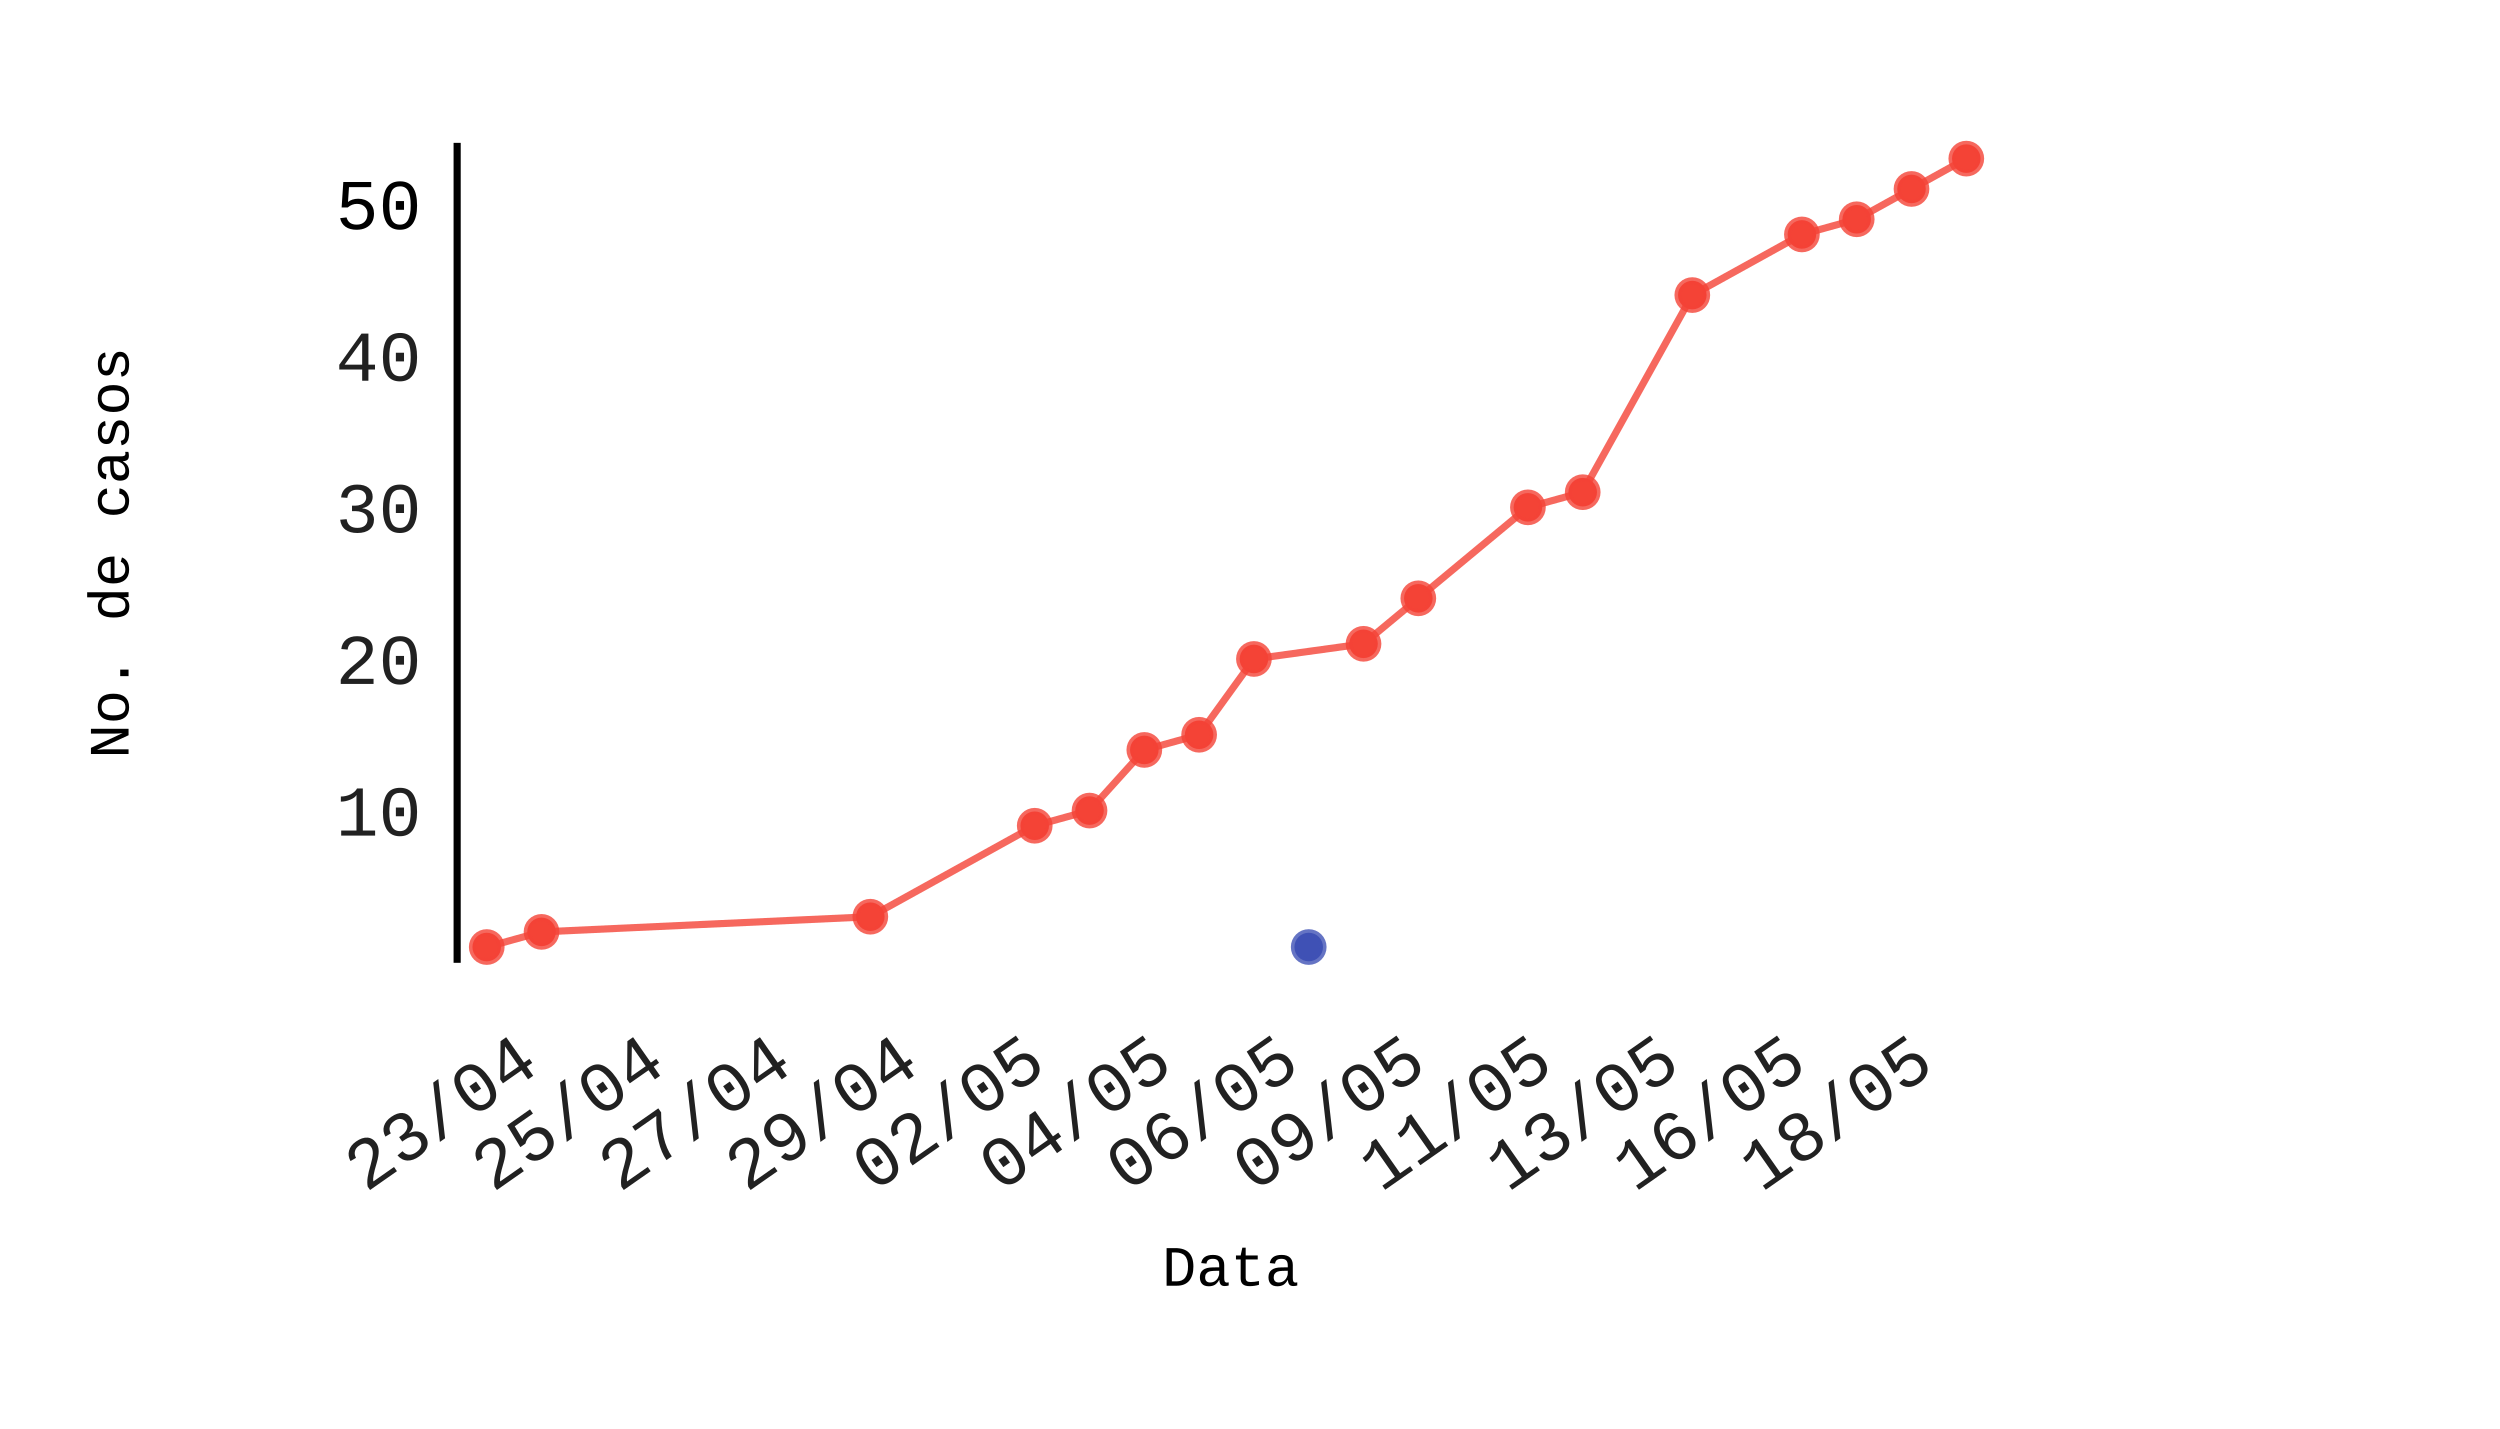
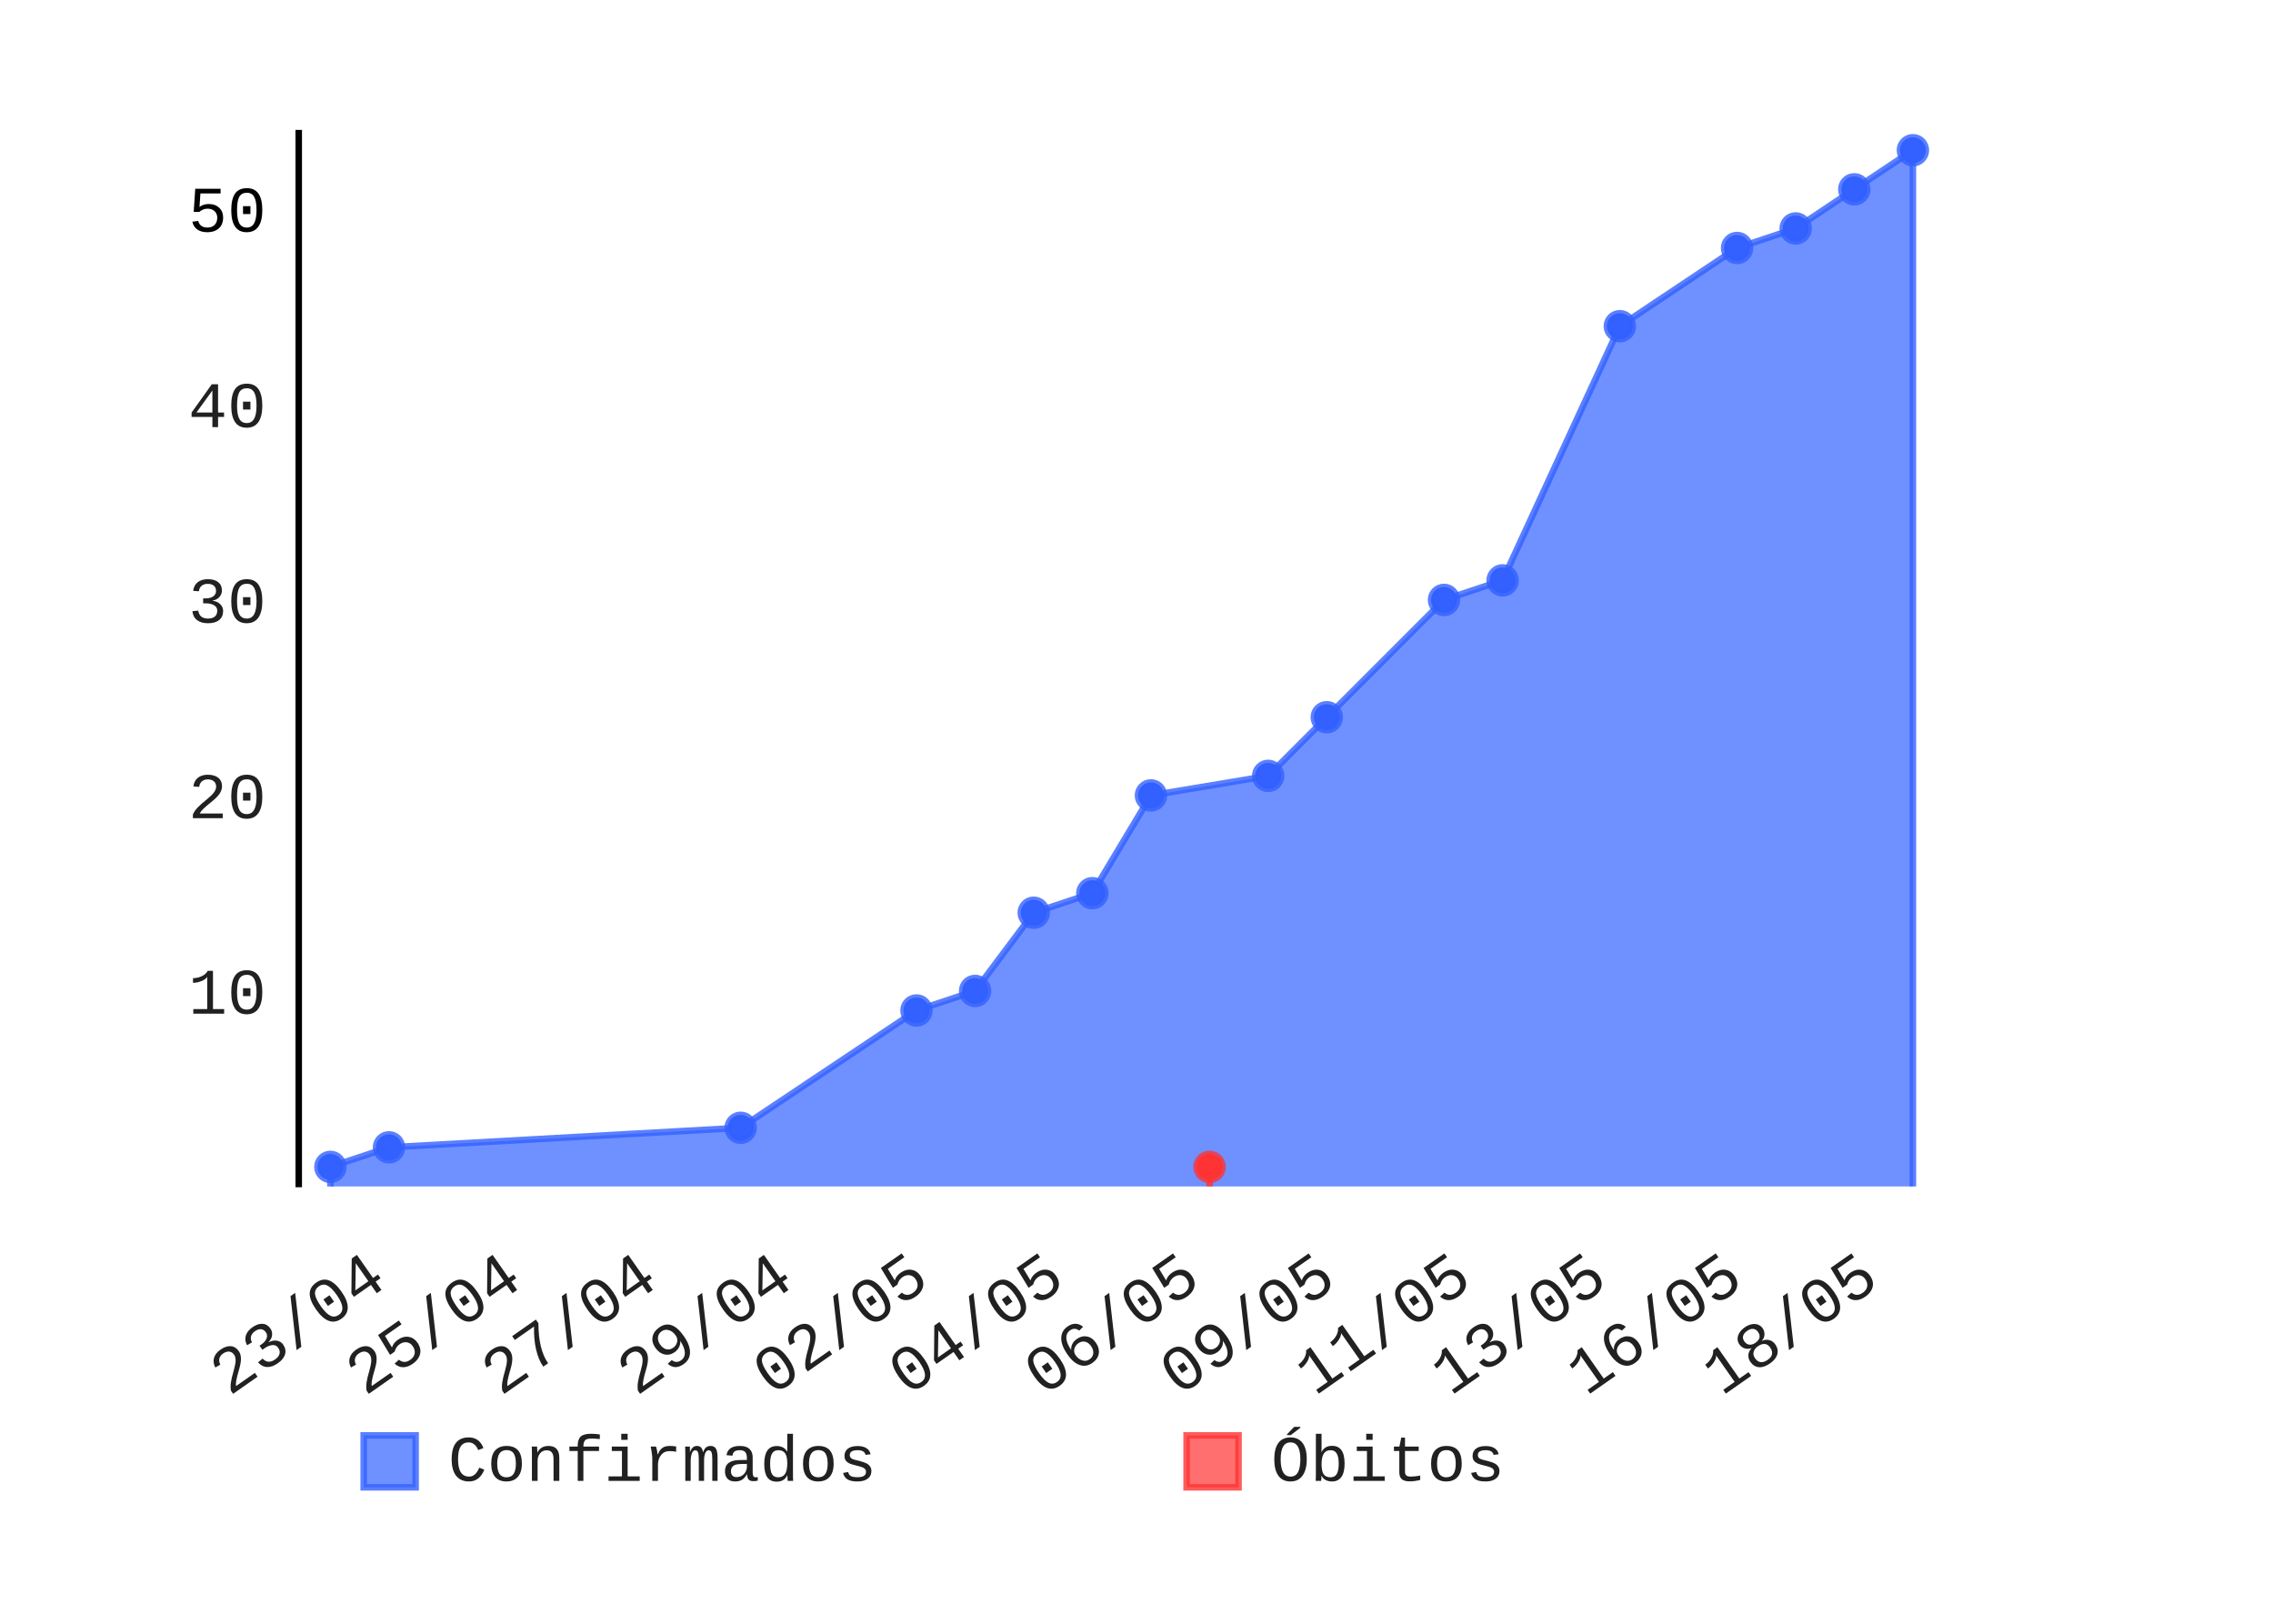
- <svg xmlns="http://www.w3.org/2000/svg" id="chart-ef037874-aa4b-4160-a52e-b87abda2c43b" class="pygal-chart" viewBox="0 0 350 200" width="350" height="200">
+ <svg xmlns="http://www.w3.org/2000/svg" id="chart-0bb7a00a-473e-4a77-9677-990711021f8e" class="pygal-chart" viewBox="0 0 350 250" width="350" height="250">
  <defs>
-     <style type="text/css">#chart-ef037874-aa4b-4160-a52e-b87abda2c43b{-webkit-user-select:none;-webkit-font-smoothing:antialiased;font-family:Consolas,"Liberation Mono",Menlo,Courier,monospace}#chart-ef037874-aa4b-4160-a52e-b87abda2c43b .title{font-family:Consolas,"Liberation Mono",Menlo,Courier,monospace;font-size:8px}#chart-ef037874-aa4b-4160-a52e-b87abda2c43b .legends .legend text{font-family:Consolas,"Liberation Mono",Menlo,Courier,monospace;font-size:14px}#chart-ef037874-aa4b-4160-a52e-b87abda2c43b .axis text{font-family:Consolas,"Liberation Mono",Menlo,Courier,monospace;font-size:10px}#chart-ef037874-aa4b-4160-a52e-b87abda2c43b .axis text.major{font-family:Consolas,"Liberation Mono",Menlo,Courier,monospace;font-size:10px}#chart-ef037874-aa4b-4160-a52e-b87abda2c43b .text-overlay text.value{font-family:Consolas,"Liberation Mono",Menlo,Courier,monospace;font-size:16px}#chart-ef037874-aa4b-4160-a52e-b87abda2c43b .text-overlay text.label{font-family:Consolas,"Liberation Mono",Menlo,Courier,monospace;font-size:10px}#chart-ef037874-aa4b-4160-a52e-b87abda2c43b .tooltip{font-family:Consolas,"Liberation Mono",Menlo,Courier,monospace;font-size:14px}#chart-ef037874-aa4b-4160-a52e-b87abda2c43b text.no_data{font-family:Consolas,"Liberation Mono",Menlo,Courier,monospace;font-size:64px}
- #chart-ef037874-aa4b-4160-a52e-b87abda2c43b{background-color:transparent}#chart-ef037874-aa4b-4160-a52e-b87abda2c43b path,#chart-ef037874-aa4b-4160-a52e-b87abda2c43b line,#chart-ef037874-aa4b-4160-a52e-b87abda2c43b rect,#chart-ef037874-aa4b-4160-a52e-b87abda2c43b circle{-webkit-transition:150ms;-moz-transition:150ms;transition:150ms}#chart-ef037874-aa4b-4160-a52e-b87abda2c43b .graph &gt; .background{fill:transparent}#chart-ef037874-aa4b-4160-a52e-b87abda2c43b .plot &gt; .background{fill:rgba(255,255,255,1)}#chart-ef037874-aa4b-4160-a52e-b87abda2c43b .graph{fill:rgba(0,0,0,.87)}#chart-ef037874-aa4b-4160-a52e-b87abda2c43b text.no_data{fill:rgba(0,0,0,1)}#chart-ef037874-aa4b-4160-a52e-b87abda2c43b .title{fill:rgba(0,0,0,1)}#chart-ef037874-aa4b-4160-a52e-b87abda2c43b .legends .legend text{fill:rgba(0,0,0,.87)}#chart-ef037874-aa4b-4160-a52e-b87abda2c43b .legends .legend:hover text{fill:rgba(0,0,0,1)}#chart-ef037874-aa4b-4160-a52e-b87abda2c43b .axis .line{stroke:rgba(0,0,0,1)}#chart-ef037874-aa4b-4160-a52e-b87abda2c43b .axis .guide.line{stroke:rgba(0,0,0,.54)}#chart-ef037874-aa4b-4160-a52e-b87abda2c43b .axis .major.line{stroke:rgba(0,0,0,.87)}#chart-ef037874-aa4b-4160-a52e-b87abda2c43b .axis text.major{fill:rgba(0,0,0,1)}#chart-ef037874-aa4b-4160-a52e-b87abda2c43b .axis.y .guides:hover .guide.line,#chart-ef037874-aa4b-4160-a52e-b87abda2c43b .line-graph .axis.x .guides:hover .guide.line,#chart-ef037874-aa4b-4160-a52e-b87abda2c43b .stackedline-graph .axis.x .guides:hover .guide.line,#chart-ef037874-aa4b-4160-a52e-b87abda2c43b .xy-graph .axis.x .guides:hover .guide.line{stroke:rgba(0,0,0,1)}#chart-ef037874-aa4b-4160-a52e-b87abda2c43b .axis .guides:hover text{fill:rgba(0,0,0,1)}#chart-ef037874-aa4b-4160-a52e-b87abda2c43b .reactive{fill-opacity:.7;stroke-opacity:.8}#chart-ef037874-aa4b-4160-a52e-b87abda2c43b .ci{stroke:rgba(0,0,0,.87)}#chart-ef037874-aa4b-4160-a52e-b87abda2c43b .reactive.active,#chart-ef037874-aa4b-4160-a52e-b87abda2c43b .active .reactive{fill-opacity:.8;stroke-opacity:.9;stroke-width:4}#chart-ef037874-aa4b-4160-a52e-b87abda2c43b .ci .reactive.active{stroke-width:1.5}#chart-ef037874-aa4b-4160-a52e-b87abda2c43b .series text{fill:rgba(0,0,0,1)}#chart-ef037874-aa4b-4160-a52e-b87abda2c43b .tooltip rect{fill:rgba(255,255,255,1);stroke:rgba(0,0,0,1);-webkit-transition:opacity 150ms;-moz-transition:opacity 150ms;transition:opacity 150ms}#chart-ef037874-aa4b-4160-a52e-b87abda2c43b .tooltip .label{fill:rgba(0,0,0,.87)}#chart-ef037874-aa4b-4160-a52e-b87abda2c43b .tooltip .label{fill:rgba(0,0,0,.87)}#chart-ef037874-aa4b-4160-a52e-b87abda2c43b .tooltip .legend{font-size:.8em;fill:rgba(0,0,0,.54)}#chart-ef037874-aa4b-4160-a52e-b87abda2c43b .tooltip .x_label{font-size:.6em;fill:rgba(0,0,0,1)}#chart-ef037874-aa4b-4160-a52e-b87abda2c43b .tooltip .xlink{font-size:.5em;text-decoration:underline}#chart-ef037874-aa4b-4160-a52e-b87abda2c43b .tooltip .value{font-size:1.5em}#chart-ef037874-aa4b-4160-a52e-b87abda2c43b .bound{font-size:.5em}#chart-ef037874-aa4b-4160-a52e-b87abda2c43b .max-value{font-size:.75em;fill:rgba(0,0,0,.54)}#chart-ef037874-aa4b-4160-a52e-b87abda2c43b .map-element{fill:rgba(255,255,255,1);stroke:rgba(0,0,0,.54) !important}#chart-ef037874-aa4b-4160-a52e-b87abda2c43b .map-element .reactive{fill-opacity:inherit;stroke-opacity:inherit}#chart-ef037874-aa4b-4160-a52e-b87abda2c43b .color-0,#chart-ef037874-aa4b-4160-a52e-b87abda2c43b .color-0 a:visited{stroke:#F44336;fill:#F44336}#chart-ef037874-aa4b-4160-a52e-b87abda2c43b .color-1,#chart-ef037874-aa4b-4160-a52e-b87abda2c43b .color-1 a:visited{stroke:#3F51B5;fill:#3F51B5}#chart-ef037874-aa4b-4160-a52e-b87abda2c43b .text-overlay .color-0 text{fill:black}#chart-ef037874-aa4b-4160-a52e-b87abda2c43b .text-overlay .color-1 text{fill:black}
- #chart-ef037874-aa4b-4160-a52e-b87abda2c43b text.no_data{text-anchor:middle}#chart-ef037874-aa4b-4160-a52e-b87abda2c43b .guide.line{fill:none}#chart-ef037874-aa4b-4160-a52e-b87abda2c43b .centered{text-anchor:middle}#chart-ef037874-aa4b-4160-a52e-b87abda2c43b .title{text-anchor:middle}#chart-ef037874-aa4b-4160-a52e-b87abda2c43b .legends .legend text{fill-opacity:1}#chart-ef037874-aa4b-4160-a52e-b87abda2c43b .axis.x text{text-anchor:middle}#chart-ef037874-aa4b-4160-a52e-b87abda2c43b .axis.x:not(.web) text[transform]{text-anchor:start}#chart-ef037874-aa4b-4160-a52e-b87abda2c43b .axis.x:not(.web) text[transform].backwards{text-anchor:end}#chart-ef037874-aa4b-4160-a52e-b87abda2c43b .axis.y text{text-anchor:end}#chart-ef037874-aa4b-4160-a52e-b87abda2c43b .axis.y text[transform].backwards{text-anchor:start}#chart-ef037874-aa4b-4160-a52e-b87abda2c43b .axis.y2 text{text-anchor:start}#chart-ef037874-aa4b-4160-a52e-b87abda2c43b .axis.y2 text[transform].backwards{text-anchor:end}#chart-ef037874-aa4b-4160-a52e-b87abda2c43b .axis .guide.line{stroke-dasharray:4,4}#chart-ef037874-aa4b-4160-a52e-b87abda2c43b .axis .major.guide.line{stroke-dasharray:6,6}#chart-ef037874-aa4b-4160-a52e-b87abda2c43b .horizontal .axis.y .guide.line,#chart-ef037874-aa4b-4160-a52e-b87abda2c43b .horizontal .axis.y2 .guide.line,#chart-ef037874-aa4b-4160-a52e-b87abda2c43b .vertical .axis.x .guide.line{opacity:0}#chart-ef037874-aa4b-4160-a52e-b87abda2c43b .horizontal .axis.always_show .guide.line,#chart-ef037874-aa4b-4160-a52e-b87abda2c43b .vertical .axis.always_show .guide.line{opacity:1 !important}#chart-ef037874-aa4b-4160-a52e-b87abda2c43b .axis.y .guides:hover .guide.line,#chart-ef037874-aa4b-4160-a52e-b87abda2c43b .axis.y2 .guides:hover .guide.line,#chart-ef037874-aa4b-4160-a52e-b87abda2c43b .axis.x .guides:hover .guide.line{opacity:1}#chart-ef037874-aa4b-4160-a52e-b87abda2c43b .axis .guides:hover text{opacity:1}#chart-ef037874-aa4b-4160-a52e-b87abda2c43b .nofill{fill:none}#chart-ef037874-aa4b-4160-a52e-b87abda2c43b .subtle-fill{fill-opacity:.2}#chart-ef037874-aa4b-4160-a52e-b87abda2c43b .dot{stroke-width:1px;fill-opacity:1}#chart-ef037874-aa4b-4160-a52e-b87abda2c43b .dot.active{stroke-width:5px}#chart-ef037874-aa4b-4160-a52e-b87abda2c43b .dot.negative{fill:transparent}#chart-ef037874-aa4b-4160-a52e-b87abda2c43b text,#chart-ef037874-aa4b-4160-a52e-b87abda2c43b tspan{stroke:none !important}#chart-ef037874-aa4b-4160-a52e-b87abda2c43b .series text.active{opacity:1}#chart-ef037874-aa4b-4160-a52e-b87abda2c43b .tooltip rect{fill-opacity:.95;stroke-width:.5}#chart-ef037874-aa4b-4160-a52e-b87abda2c43b .tooltip text{fill-opacity:1}#chart-ef037874-aa4b-4160-a52e-b87abda2c43b .showable{visibility:hidden}#chart-ef037874-aa4b-4160-a52e-b87abda2c43b .showable.shown{visibility:visible}#chart-ef037874-aa4b-4160-a52e-b87abda2c43b .gauge-background{fill:rgba(229,229,229,1);stroke:none}#chart-ef037874-aa4b-4160-a52e-b87abda2c43b .bg-lines{stroke:transparent;stroke-width:2px}</style>
+     <style type="text/css">#chart-0bb7a00a-473e-4a77-9677-990711021f8e{-webkit-user-select:none;-webkit-font-smoothing:antialiased;font-family:Consolas,"Liberation Mono",Menlo,Courier,monospace}#chart-0bb7a00a-473e-4a77-9677-990711021f8e .title{font-family:Consolas,"Liberation Mono",Menlo,Courier,monospace;font-size:8px}#chart-0bb7a00a-473e-4a77-9677-990711021f8e .legends .legend text{font-family:Consolas,"Liberation Mono",Menlo,Courier,monospace;font-size:10px}#chart-0bb7a00a-473e-4a77-9677-990711021f8e .axis text{font-family:Consolas,"Liberation Mono",Menlo,Courier,monospace;font-size:10px}#chart-0bb7a00a-473e-4a77-9677-990711021f8e .axis text.major{font-family:Consolas,"Liberation Mono",Menlo,Courier,monospace;font-size:10px}#chart-0bb7a00a-473e-4a77-9677-990711021f8e .text-overlay text.value{font-family:Consolas,"Liberation Mono",Menlo,Courier,monospace;font-size:16px}#chart-0bb7a00a-473e-4a77-9677-990711021f8e .text-overlay text.label{font-family:Consolas,"Liberation Mono",Menlo,Courier,monospace;font-size:10px}#chart-0bb7a00a-473e-4a77-9677-990711021f8e .tooltip{font-family:Consolas,"Liberation Mono",Menlo,Courier,monospace;font-size:12px}#chart-0bb7a00a-473e-4a77-9677-990711021f8e text.no_data{font-family:Consolas,"Liberation Mono",Menlo,Courier,monospace;font-size:64px}
+ #chart-0bb7a00a-473e-4a77-9677-990711021f8e{background-color:transparent}#chart-0bb7a00a-473e-4a77-9677-990711021f8e path,#chart-0bb7a00a-473e-4a77-9677-990711021f8e line,#chart-0bb7a00a-473e-4a77-9677-990711021f8e rect,#chart-0bb7a00a-473e-4a77-9677-990711021f8e circle{-webkit-transition:150ms;-moz-transition:150ms;transition:150ms}#chart-0bb7a00a-473e-4a77-9677-990711021f8e .graph &gt; .background{fill:transparent}#chart-0bb7a00a-473e-4a77-9677-990711021f8e .plot &gt; .background{fill:rgba(255,255,255,1)}#chart-0bb7a00a-473e-4a77-9677-990711021f8e .graph{fill:rgba(0,0,0,.87)}#chart-0bb7a00a-473e-4a77-9677-990711021f8e text.no_data{fill:rgba(0,0,0,1)}#chart-0bb7a00a-473e-4a77-9677-990711021f8e .title{fill:rgba(0,0,0,1)}#chart-0bb7a00a-473e-4a77-9677-990711021f8e .legends .legend text{fill:rgba(0,0,0,.87)}#chart-0bb7a00a-473e-4a77-9677-990711021f8e .legends .legend:hover text{fill:rgba(0,0,0,1)}#chart-0bb7a00a-473e-4a77-9677-990711021f8e .axis .line{stroke:rgba(0,0,0,1)}#chart-0bb7a00a-473e-4a77-9677-990711021f8e .axis .guide.line{stroke:rgba(0,0,0,.54)}#chart-0bb7a00a-473e-4a77-9677-990711021f8e .axis .major.line{stroke:rgba(0,0,0,.87)}#chart-0bb7a00a-473e-4a77-9677-990711021f8e .axis text.major{fill:rgba(0,0,0,1)}#chart-0bb7a00a-473e-4a77-9677-990711021f8e .axis.y .guides:hover .guide.line,#chart-0bb7a00a-473e-4a77-9677-990711021f8e .line-graph .axis.x .guides:hover .guide.line,#chart-0bb7a00a-473e-4a77-9677-990711021f8e .stackedline-graph .axis.x .guides:hover .guide.line,#chart-0bb7a00a-473e-4a77-9677-990711021f8e .xy-graph .axis.x .guides:hover .guide.line{stroke:rgba(0,0,0,1)}#chart-0bb7a00a-473e-4a77-9677-990711021f8e .axis .guides:hover text{fill:rgba(0,0,0,1)}#chart-0bb7a00a-473e-4a77-9677-990711021f8e .reactive{fill-opacity:.7;stroke-opacity:.8}#chart-0bb7a00a-473e-4a77-9677-990711021f8e .ci{stroke:rgba(0,0,0,.87)}#chart-0bb7a00a-473e-4a77-9677-990711021f8e .reactive.active,#chart-0bb7a00a-473e-4a77-9677-990711021f8e .active .reactive{fill-opacity:.8;stroke-opacity:.9;stroke-width:4}#chart-0bb7a00a-473e-4a77-9677-990711021f8e .ci .reactive.active{stroke-width:1.5}#chart-0bb7a00a-473e-4a77-9677-990711021f8e .series text{fill:rgba(0,0,0,1)}#chart-0bb7a00a-473e-4a77-9677-990711021f8e .tooltip rect{fill:rgba(255,255,255,1);stroke:rgba(0,0,0,1);-webkit-transition:opacity 150ms;-moz-transition:opacity 150ms;transition:opacity 150ms}#chart-0bb7a00a-473e-4a77-9677-990711021f8e .tooltip .label{fill:rgba(0,0,0,.87)}#chart-0bb7a00a-473e-4a77-9677-990711021f8e .tooltip .label{fill:rgba(0,0,0,.87)}#chart-0bb7a00a-473e-4a77-9677-990711021f8e .tooltip .legend{font-size:.8em;fill:rgba(0,0,0,.54)}#chart-0bb7a00a-473e-4a77-9677-990711021f8e .tooltip .x_label{font-size:.6em;fill:rgba(0,0,0,1)}#chart-0bb7a00a-473e-4a77-9677-990711021f8e .tooltip .xlink{font-size:.5em;text-decoration:underline}#chart-0bb7a00a-473e-4a77-9677-990711021f8e .tooltip .value{font-size:1.5em}#chart-0bb7a00a-473e-4a77-9677-990711021f8e .bound{font-size:.5em}#chart-0bb7a00a-473e-4a77-9677-990711021f8e .max-value{font-size:.75em;fill:rgba(0,0,0,.54)}#chart-0bb7a00a-473e-4a77-9677-990711021f8e .map-element{fill:rgba(255,255,255,1);stroke:rgba(0,0,0,.54) !important}#chart-0bb7a00a-473e-4a77-9677-990711021f8e .map-element .reactive{fill-opacity:inherit;stroke-opacity:inherit}#chart-0bb7a00a-473e-4a77-9677-990711021f8e .color-0,#chart-0bb7a00a-473e-4a77-9677-990711021f8e .color-0 a:visited{stroke:#3361FF;fill:#3361FF}#chart-0bb7a00a-473e-4a77-9677-990711021f8e .color-1,#chart-0bb7a00a-473e-4a77-9677-990711021f8e .color-1 a:visited{stroke:#FF3333;fill:#FF3333}#chart-0bb7a00a-473e-4a77-9677-990711021f8e .text-overlay .color-0 text{fill:black}#chart-0bb7a00a-473e-4a77-9677-990711021f8e .text-overlay .color-1 text{fill:black}
+ #chart-0bb7a00a-473e-4a77-9677-990711021f8e text.no_data{text-anchor:middle}#chart-0bb7a00a-473e-4a77-9677-990711021f8e .guide.line{fill:none}#chart-0bb7a00a-473e-4a77-9677-990711021f8e .centered{text-anchor:middle}#chart-0bb7a00a-473e-4a77-9677-990711021f8e .title{text-anchor:middle}#chart-0bb7a00a-473e-4a77-9677-990711021f8e .legends .legend text{fill-opacity:1}#chart-0bb7a00a-473e-4a77-9677-990711021f8e .axis.x text{text-anchor:middle}#chart-0bb7a00a-473e-4a77-9677-990711021f8e .axis.x:not(.web) text[transform]{text-anchor:start}#chart-0bb7a00a-473e-4a77-9677-990711021f8e .axis.x:not(.web) text[transform].backwards{text-anchor:end}#chart-0bb7a00a-473e-4a77-9677-990711021f8e .axis.y text{text-anchor:end}#chart-0bb7a00a-473e-4a77-9677-990711021f8e .axis.y text[transform].backwards{text-anchor:start}#chart-0bb7a00a-473e-4a77-9677-990711021f8e .axis.y2 text{text-anchor:start}#chart-0bb7a00a-473e-4a77-9677-990711021f8e .axis.y2 text[transform].backwards{text-anchor:end}#chart-0bb7a00a-473e-4a77-9677-990711021f8e .axis .guide.line{stroke-dasharray:4,4}#chart-0bb7a00a-473e-4a77-9677-990711021f8e .axis .major.guide.line{stroke-dasharray:6,6}#chart-0bb7a00a-473e-4a77-9677-990711021f8e .horizontal .axis.y .guide.line,#chart-0bb7a00a-473e-4a77-9677-990711021f8e .horizontal .axis.y2 .guide.line,#chart-0bb7a00a-473e-4a77-9677-990711021f8e .vertical .axis.x .guide.line{opacity:0}#chart-0bb7a00a-473e-4a77-9677-990711021f8e .horizontal .axis.always_show .guide.line,#chart-0bb7a00a-473e-4a77-9677-990711021f8e .vertical .axis.always_show .guide.line{opacity:1 !important}#chart-0bb7a00a-473e-4a77-9677-990711021f8e .axis.y .guides:hover .guide.line,#chart-0bb7a00a-473e-4a77-9677-990711021f8e .axis.y2 .guides:hover .guide.line,#chart-0bb7a00a-473e-4a77-9677-990711021f8e .axis.x .guides:hover .guide.line{opacity:1}#chart-0bb7a00a-473e-4a77-9677-990711021f8e .axis .guides:hover text{opacity:1}#chart-0bb7a00a-473e-4a77-9677-990711021f8e .nofill{fill:none}#chart-0bb7a00a-473e-4a77-9677-990711021f8e .subtle-fill{fill-opacity:.2}#chart-0bb7a00a-473e-4a77-9677-990711021f8e .dot{stroke-width:1px;fill-opacity:1}#chart-0bb7a00a-473e-4a77-9677-990711021f8e .dot.active{stroke-width:5px}#chart-0bb7a00a-473e-4a77-9677-990711021f8e .dot.negative{fill:transparent}#chart-0bb7a00a-473e-4a77-9677-990711021f8e text,#chart-0bb7a00a-473e-4a77-9677-990711021f8e tspan{stroke:none !important}#chart-0bb7a00a-473e-4a77-9677-990711021f8e .series text.active{opacity:1}#chart-0bb7a00a-473e-4a77-9677-990711021f8e .tooltip rect{fill-opacity:.95;stroke-width:.5}#chart-0bb7a00a-473e-4a77-9677-990711021f8e .tooltip text{fill-opacity:1}#chart-0bb7a00a-473e-4a77-9677-990711021f8e .showable{visibility:hidden}#chart-0bb7a00a-473e-4a77-9677-990711021f8e .showable.shown{visibility:visible}#chart-0bb7a00a-473e-4a77-9677-990711021f8e .gauge-background{fill:rgba(229,229,229,1);stroke:none}#chart-0bb7a00a-473e-4a77-9677-990711021f8e .bg-lines{stroke:transparent;stroke-width:2px}</style>
  </defs>
  <g class="graph datetimeline-graph vertical">
-     <rect x="0" y="0" width="350" height="200" class="background" />
-     <g transform="translate(64, 20)" class="plot">
-       <rect x="0" y="0" width="215.425" height="114.793" class="background" />
+     <rect x="0" y="0" width="350" height="250" class="background" />
+     <g transform="translate(46, 20)" class="plot">
+       <rect x="0" y="0" width="253.425" height="162.793" class="background" />
      <g class="axis y">
        <g class="guides">
-           <text x="-5" y="96.981" class="">10</text>
+           <text x="-5" y="136.07" class="">10</text>
        </g>
        <g class="guides">
-           <text x="-5" y="75.755" class="">20</text>
+           <text x="-5" y="105.968" class="">20</text>
        </g>
        <g class="guides">
-           <text x="-5" y="54.528" class="">30</text>
+           <text x="-5" y="75.866" class="">30</text>
        </g>
        <g class="guides">
-           <text x="-5" y="33.302" class="">40</text>
+           <text x="-5" y="45.763" class="">40</text>
        </g>
        <g class="guides">
-           <text x="-5" y="12.075" class="major">50</text>
+           <text x="-5" y="15.661" class="major">50</text>
        </g>
      </g>
      <g class="axis x">
-         <path d="M0 0 v114.793" class="line" />
+         <path d="M0 0 v162.793" class="line" />
        <g class="guides">
-           <path d="M11.815 0 v114.793" class="guide line" />
-           <text x="11.815" y="129.793" class="backwards" transform="rotate(325 11.81464 129.7927)">23/04</text>
+           <path d="M13.899 0 v162.793" class="guide line" />
+           <text x="13.899" y="177.793" class="backwards" transform="rotate(325 13.89869 177.7927)">23/04</text>
        </g>
        <g class="guides">
-           <path d="M29.574 0 v114.793" class="guide line" />
-           <text x="29.574" y="129.793" class="backwards" transform="rotate(325 29.57355 129.7927)">25/04</text>
+           <path d="M34.79 0 v162.793" class="guide line" />
+           <text x="34.79" y="177.793" class="backwards" transform="rotate(325 34.79018 177.7927)">25/04</text>
        </g>
        <g class="guides">
-           <path d="M47.332 0 v114.793" class="guide line" />
-           <text x="47.332" y="129.793" class="backwards" transform="rotate(325 47.33245 129.7927)">27/04</text>
+           <path d="M55.682 0 v162.793" class="guide line" />
+           <text x="55.682" y="177.793" class="backwards" transform="rotate(325 55.68166 177.7927)">27/04</text>
        </g>
        <g class="guides">
-           <path d="M65.091 0 v114.793" class="guide line" />
-           <text x="65.091" y="129.793" class="backwards" transform="rotate(325 65.09135 129.7927)">29/04</text>
+           <path d="M76.573 0 v162.793" class="guide line" />
+           <text x="76.573" y="177.793" class="backwards" transform="rotate(325 76.57315 177.7927)">29/04</text>
        </g>
        <g class="guides">
-           <path d="M82.85 0 v114.793" class="guide line" />
-           <text x="82.85" y="129.793" class="backwards" transform="rotate(325 82.85026 129.7927)">02/05</text>
+           <path d="M97.465 0 v162.793" class="guide line" />
+           <text x="97.465" y="177.793" class="backwards" transform="rotate(325 97.46464 177.7927)">02/05</text>
        </g>
        <g class="guides">
-           <path d="M100.609 0 v114.793" class="guide line" />
-           <text x="100.609" y="129.793" class="backwards" transform="rotate(325 100.6092 129.7927)">04/05</text>
+           <path d="M118.356 0 v162.793" class="guide line" />
+           <text x="118.356" y="177.793" class="backwards" transform="rotate(325 118.3561 177.7927)">04/05</text>
        </g>
        <g class="guides">
-           <path d="M118.368 0 v114.793" class="guide line" />
-           <text x="118.368" y="129.793" class="backwards" transform="rotate(325 118.3681 129.7927)">06/05</text>
+           <path d="M139.248 0 v162.793" class="guide line" />
+           <text x="139.248" y="177.793" class="backwards" transform="rotate(325 139.2476 177.7927)">06/05</text>
        </g>
        <g class="guides">
-           <path d="M136.127 0 v114.793" class="guide line" />
-           <text x="136.127" y="129.793" class="backwards" transform="rotate(325 136.127 129.7927)">09/05</text>
+           <path d="M160.139 0 v162.793" class="guide line" />
+           <text x="160.139" y="177.793" class="backwards" transform="rotate(325 160.1391 177.7927)">09/05</text>
        </g>
        <g class="guides">
-           <path d="M153.886 0 v114.793" class="guide line" />
-           <text x="153.886" y="129.793" class="backwards" transform="rotate(325 153.8859 129.7927)">11/05</text>
+           <path d="M181.031 0 v162.793" class="guide line" />
+           <text x="181.031" y="177.793" class="backwards" transform="rotate(325 181.0306 177.7927)">11/05</text>
        </g>
        <g class="guides">
-           <path d="M171.645 0 v114.793" class="guide line" />
-           <text x="171.645" y="129.793" class="backwards" transform="rotate(325 171.6448 129.7927)">13/05</text>
+           <path d="M201.922 0 v162.793" class="guide line" />
+           <text x="201.922" y="177.793" class="backwards" transform="rotate(325 201.9221 177.7927)">13/05</text>
        </g>
        <g class="guides">
-           <path d="M189.404 0 v114.793" class="guide line" />
-           <text x="189.404" y="129.793" class="backwards" transform="rotate(325 189.4037 129.7927)">16/05</text>
+           <path d="M222.814 0 v162.793" class="guide line" />
+           <text x="222.814" y="177.793" class="backwards" transform="rotate(325 222.8136 177.7927)">16/05</text>
        </g>
        <g class="guides">
-           <path d="M207.163 0 v114.793" class="guide line" />
-           <text x="207.163" y="129.793" class="backwards" transform="rotate(325 207.1626 129.7927)">18/05</text>
+           <path d="M243.705 0 v162.793" class="guide line" />
+           <text x="243.705" y="177.793" class="backwards" transform="rotate(325 243.705 177.7927)">18/05</text>
        </g>
      </g>
      <g class="series serie-0 color-0">
-         <path d="M4.143 112.585 L11.815 110.463 57.846 108.34 80.861 95.604 88.533 93.481 96.205 84.991 103.877 82.868 111.549 72.255 126.892 70.132 134.564 63.764 149.908 51.028 157.58 48.906 172.923 21.311 188.267 12.821 195.939 10.698 203.611 6.453 211.283 2.208" class="line reactive nofill" />
+         <path d="M4.874 162.672 L4.874 159.662 13.899 156.652 68.049 153.642 95.125 135.58 104.15 132.57 113.175 120.529 122.2 117.519 131.225 102.468 149.276 99.458 158.301 90.427 176.351 72.366 185.376 69.355 203.426 30.223 221.477 18.182 230.502 15.172 239.527 9.151 248.552 3.131 248.552 162.672" class="line reactive" />
      </g>
-       <g class="series serie-1 color-1" />
+       <g class="series serie-1 color-1">
+         <path d="M140.25 162.672 L140.25 159.662 140.25 162.672" class="line reactive" />
+       </g>
    </g>
-     <g class="titles">
-       <text x="172.287" y="180.0" class="title">Data</text>
-       <text x="0" y="95.396" class="title" transform="rotate(-90 0 77.39635)">No. de casos</text>
-     </g>
-     <g transform="translate(64, 20)" class="plot overlay">
+     <g class="titles" />
+     <g transform="translate(46, 20)" class="plot overlay">
      <g class="series serie-0 color-0">
        <g class="dots">
-           <circle cx="4.143" cy="112.585" r="2" class="dot reactive tooltip-trigger" />
+           <circle cx="4.874" cy="159.662" r="2" class="dot reactive tooltip-trigger" />
        </g>
        <g class="dots">
-           <circle cx="11.815" cy="110.463" r="2" class="dot reactive tooltip-trigger" />
+           <circle cx="13.899" cy="156.652" r="2" class="dot reactive tooltip-trigger" />
        </g>
        <g class="dots">
-           <circle cx="57.846" cy="108.34" r="2" class="dot reactive tooltip-trigger" />
+           <circle cx="68.049" cy="153.642" r="2" class="dot reactive tooltip-trigger" />
        </g>
        <g class="dots">
-           <circle cx="80.861" cy="95.604" r="2" class="dot reactive tooltip-trigger" />
+           <circle cx="95.125" cy="135.58" r="2" class="dot reactive tooltip-trigger" />
        </g>
        <g class="dots">
-           <circle cx="88.533" cy="93.481" r="2" class="dot reactive tooltip-trigger" />
+           <circle cx="104.15" cy="132.57" r="2" class="dot reactive tooltip-trigger" />
        </g>
        <g class="dots">
-           <circle cx="96.205" cy="84.991" r="2" class="dot reactive tooltip-trigger" />
+           <circle cx="113.175" cy="120.529" r="2" class="dot reactive tooltip-trigger" />
        </g>
        <g class="dots">
-           <circle cx="103.877" cy="82.868" r="2" class="dot reactive tooltip-trigger" />
+           <circle cx="122.2" cy="117.519" r="2" class="dot reactive tooltip-trigger" />
        </g>
        <g class="dots">
-           <circle cx="111.549" cy="72.255" r="2" class="dot reactive tooltip-trigger" />
+           <circle cx="131.225" cy="102.468" r="2" class="dot reactive tooltip-trigger" />
        </g>
        <g class="dots">
-           <circle cx="126.892" cy="70.132" r="2" class="dot reactive tooltip-trigger" />
+           <circle cx="149.276" cy="99.458" r="2" class="dot reactive tooltip-trigger" />
        </g>
        <g class="dots">
-           <circle cx="134.564" cy="63.764" r="2" class="dot reactive tooltip-trigger" />
+           <circle cx="158.301" cy="90.427" r="2" class="dot reactive tooltip-trigger" />
        </g>
        <g class="dots">
-           <circle cx="149.908" cy="51.028" r="2" class="dot reactive tooltip-trigger" />
+           <circle cx="176.351" cy="72.366" r="2" class="dot reactive tooltip-trigger" />
        </g>
        <g class="dots">
-           <circle cx="157.58" cy="48.906" r="2" class="dot reactive tooltip-trigger" />
+           <circle cx="185.376" cy="69.355" r="2" class="dot reactive tooltip-trigger" />
        </g>
        <g class="dots">
-           <circle cx="172.923" cy="21.311" r="2" class="dot reactive tooltip-trigger" />
+           <circle cx="203.426" cy="30.223" r="2" class="dot reactive tooltip-trigger" />
        </g>
        <g class="dots">
-           <circle cx="188.267" cy="12.821" r="2" class="dot reactive tooltip-trigger" />
+           <circle cx="221.477" cy="18.182" r="2" class="dot reactive tooltip-trigger" />
        </g>
        <g class="dots">
-           <circle cx="195.939" cy="10.698" r="2" class="dot reactive tooltip-trigger" />
+           <circle cx="230.502" cy="15.172" r="2" class="dot reactive tooltip-trigger" />
        </g>
        <g class="dots">
-           <circle cx="203.611" cy="6.453" r="2" class="dot reactive tooltip-trigger" />
+           <circle cx="239.527" cy="9.151" r="2" class="dot reactive tooltip-trigger" />
        </g>
        <g class="dots">
-           <circle cx="211.283" cy="2.208" r="2" class="dot reactive tooltip-trigger" />
+           <circle cx="248.552" cy="3.131" r="2" class="dot reactive tooltip-trigger" />
        </g>
      </g>
      <g class="series serie-1 color-1">
        <g class="dots">
-           <circle cx="119.22" cy="112.585" r="2" class="dot reactive tooltip-trigger" />
+           <circle cx="140.25" cy="159.662" r="2" class="dot reactive tooltip-trigger" />
        </g>
      </g>
    </g>
-     <g transform="translate(64, 20)" class="plot text-overlay">
+     <g transform="translate(46, 20)" class="plot text-overlay">
      <g class="series serie-0 color-0" />
      <g class="series serie-1 color-1" />
    </g>
-     <g transform="translate(64, 20)" class="plot tooltip-overlay">
+     <g transform="translate(46, 20)" class="plot tooltip-overlay">
      <g transform="translate(0 0)" style="opacity: 0" class="tooltip">
        <rect rx="10" ry="10" width="0" height="0" class="tooltip-box" />
        <g class="text" />
      </g>
    </g>
+     <g transform="translate(56, 220)" class="legends">
+       <g id="activate-serie-0" class="legend reactive activate-serie">
+         <rect x="0.0" y="1.0" width="8" height="8" class="color-0 reactive" />
+         <text x="13.0" y="8.0">Confirmados</text>
+       </g>
+       <g id="activate-serie-1" class="legend reactive activate-serie">
+         <rect x="126.713" y="1.0" width="8" height="8" class="color-1 reactive" />
+         <text x="139.713" y="8.0">Óbitos</text>
+       </g>
+     </g>
  </g>
</svg>
